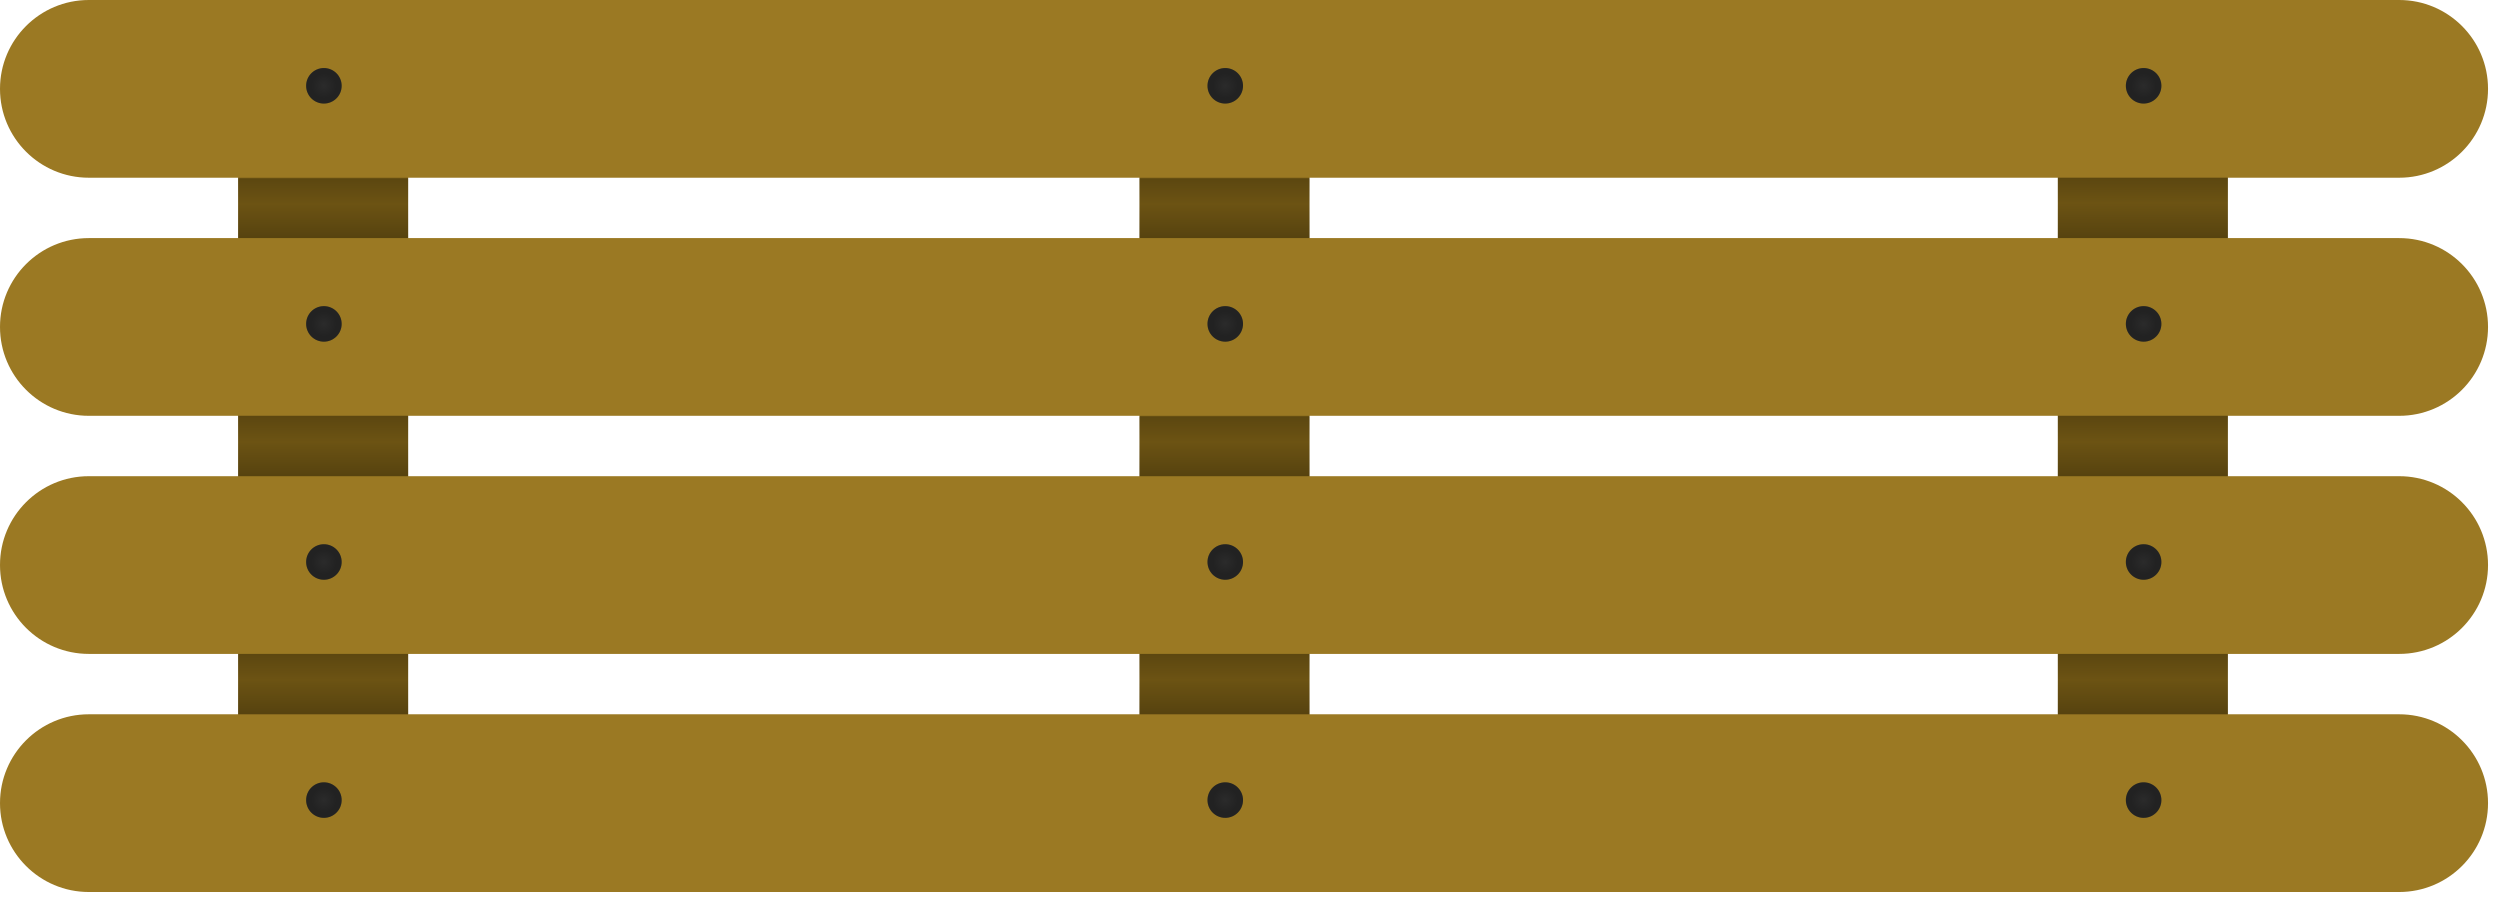
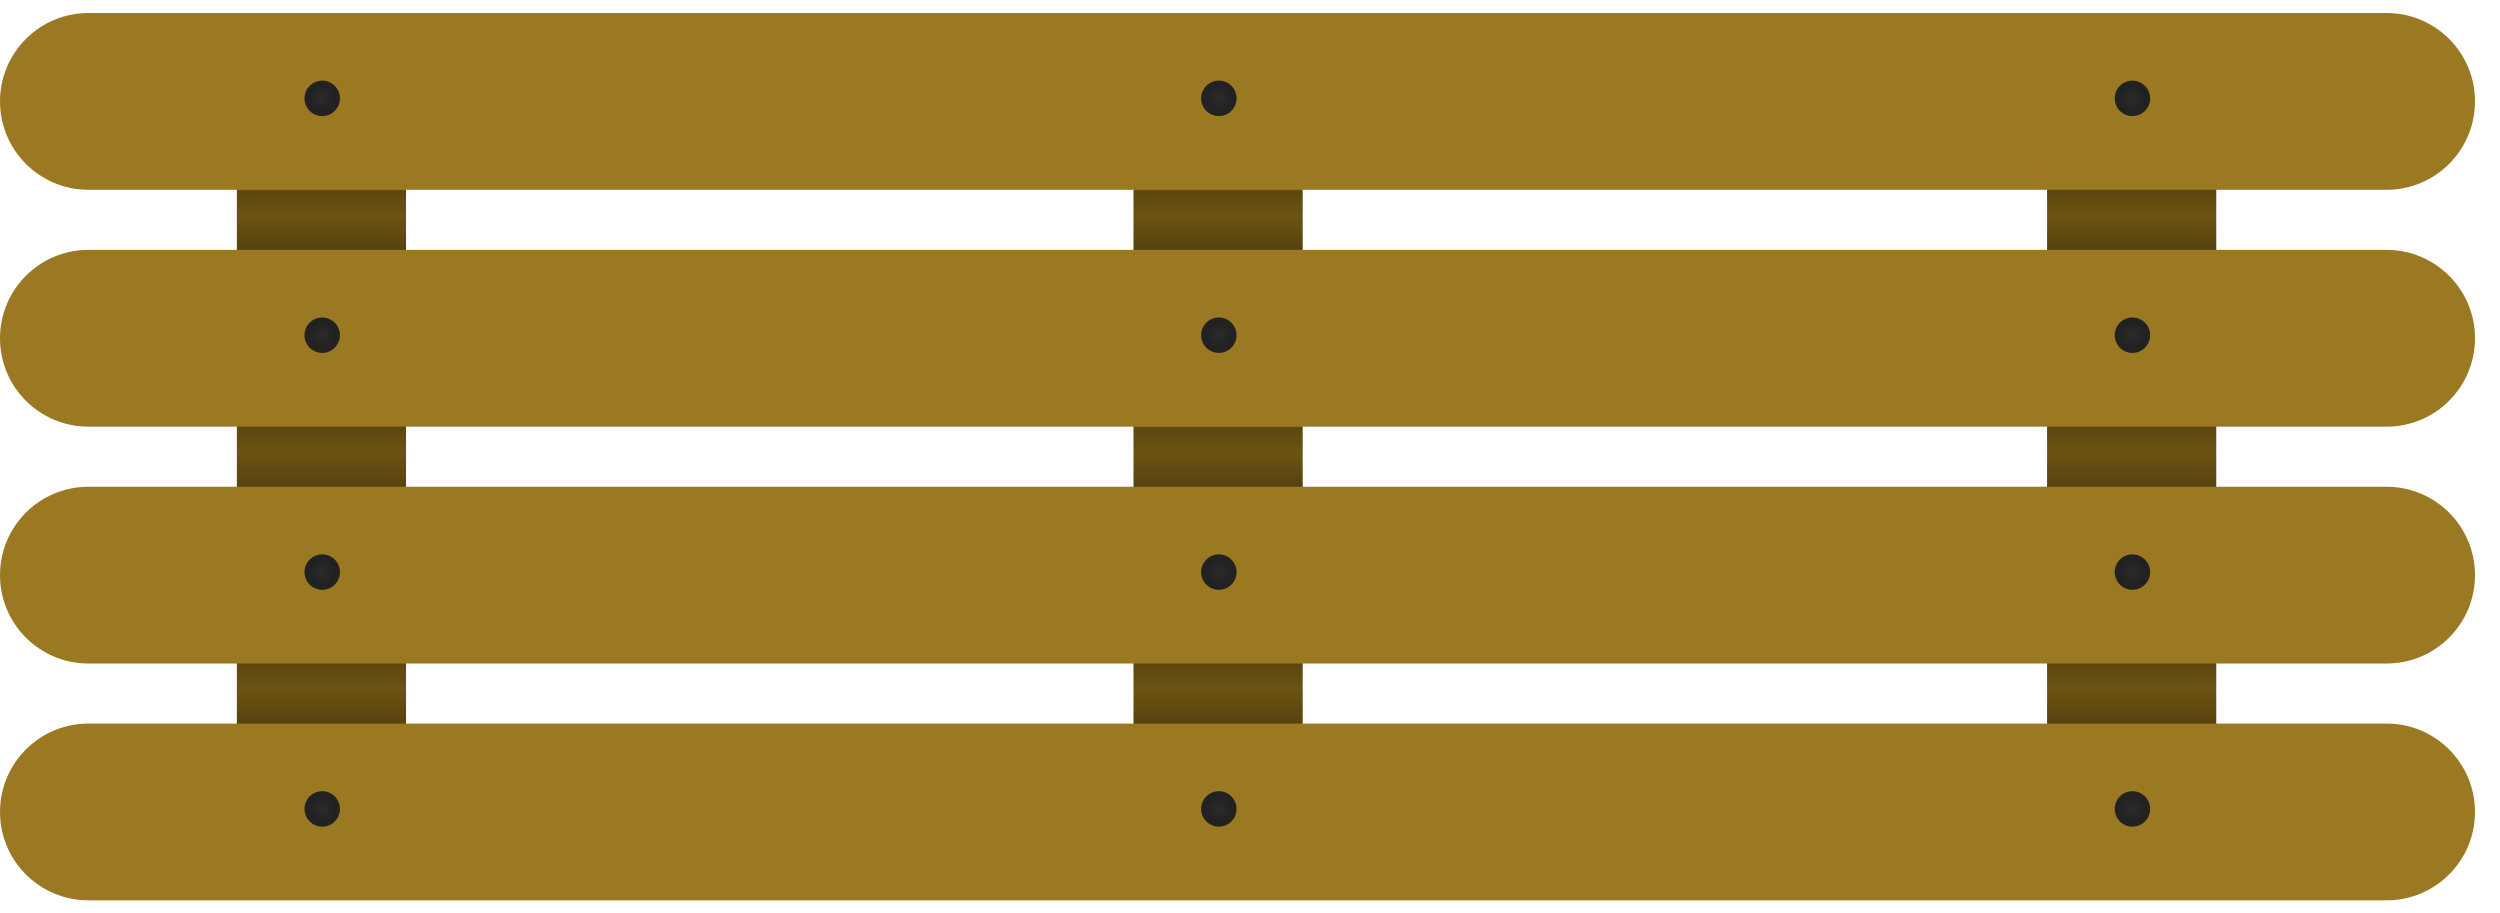
- <svg xmlns="http://www.w3.org/2000/svg" width="147" height="53" viewBox="0 0 147 53" fill="none">
-   <rect x="24" width="52" height="10" rx="5" transform="rotate(90 24 0)" fill="#6C5313" />
-   <rect x="77" width="52" height="10" rx="5" transform="rotate(90 77 0)" fill="#6C5313" />
-   <rect x="131" width="52" height="10" rx="5" transform="rotate(90 131 0)" fill="#6C5313" />
-   <rect width="146.296" height="10.45" rx="5.225" fill="#9B7923" />
-   <rect y="14" width="146.296" height="10.45" rx="5.225" fill="#9B7923" />
-   <rect y="28" width="146.296" height="10.45" rx="5.225" fill="#9B7923" />
-   <rect y="42" width="146.296" height="10.45" rx="5.225" fill="#9B7923" />
-   <path d="M14 10.5H24V14H14V10.5Z" fill="url(#paint0_linear_157_42)" fill-opacity="0.2" />
-   <path d="M14 24.445H24V28H14V24.445Z" fill="url(#paint1_linear_157_42)" fill-opacity="0.2" />
-   <path d="M14 38.445H24V42H14V38.445Z" fill="url(#paint2_linear_157_42)" fill-opacity="0.2" />
-   <path d="M67 38.445H77V42H67V38.445Z" fill="url(#paint3_linear_157_42)" fill-opacity="0.2" />
-   <path d="M121 38.445H131V42H121V38.445Z" fill="url(#paint4_linear_157_42)" fill-opacity="0.2" />
-   <path d="M121 24.445H131V28H121V24.445Z" fill="url(#paint5_linear_157_42)" fill-opacity="0.2" />
-   <path d="M121 10.445H131V14H121V10.445Z" fill="url(#paint6_linear_157_42)" fill-opacity="0.2" />
-   <path d="M67 24.5H77V28H67V24.5Z" fill="url(#paint7_linear_157_42)" fill-opacity="0.2" />
-   <path d="M67 10.5H77V14H67V10.5Z" fill="url(#paint8_linear_157_42)" fill-opacity="0.2" />
-   <circle cx="126.045" cy="5.045" r="1.045" fill="#2B2B2B" />
-   <circle cx="126.045" cy="5.045" r="1.045" fill="url(#paint9_radial_157_42)" fill-opacity="0.2" />
-   <circle cx="72.045" cy="5.045" r="1.045" fill="#2B2B2B" />
-   <circle cx="72.045" cy="5.045" r="1.045" fill="url(#paint10_radial_157_42)" fill-opacity="0.2" />
-   <circle cx="19.045" cy="5.045" r="1.045" fill="#2B2B2B" />
-   <circle cx="19.045" cy="5.045" r="1.045" fill="url(#paint11_radial_157_42)" fill-opacity="0.2" />
-   <circle cx="126.045" cy="19.045" r="1.045" fill="#2B2B2B" />
-   <circle cx="126.045" cy="19.045" r="1.045" fill="url(#paint12_radial_157_42)" fill-opacity="0.2" />
-   <circle cx="72.045" cy="19.045" r="1.045" fill="#2B2B2B" />
-   <circle cx="72.045" cy="19.045" r="1.045" fill="url(#paint13_radial_157_42)" fill-opacity="0.2" />
-   <circle cx="19.045" cy="19.045" r="1.045" fill="#2B2B2B" />
-   <circle cx="19.045" cy="19.045" r="1.045" fill="url(#paint14_radial_157_42)" fill-opacity="0.2" />
-   <circle cx="126.045" cy="33.045" r="1.045" fill="#2B2B2B" />
-   <circle cx="126.045" cy="33.045" r="1.045" fill="url(#paint15_radial_157_42)" fill-opacity="0.2" />
-   <circle cx="72.045" cy="33.045" r="1.045" fill="#2B2B2B" />
-   <circle cx="72.045" cy="33.045" r="1.045" fill="url(#paint16_radial_157_42)" fill-opacity="0.2" />
-   <circle cx="19.045" cy="33.045" r="1.045" fill="#2B2B2B" />
-   <circle cx="19.045" cy="33.045" r="1.045" fill="url(#paint17_radial_157_42)" fill-opacity="0.2" />
-   <circle cx="126.045" cy="47.045" r="1.045" fill="#2B2B2B" />
-   <circle cx="126.045" cy="47.045" r="1.045" fill="url(#paint18_radial_157_42)" fill-opacity="0.2" />
-   <circle cx="72.045" cy="47.045" r="1.045" fill="#2B2B2B" />
-   <circle cx="72.045" cy="47.045" r="1.045" fill="url(#paint19_radial_157_42)" fill-opacity="0.2" />
-   <circle cx="19.045" cy="47.045" r="1.045" fill="#2B2B2B" />
-   <circle cx="19.045" cy="47.045" r="1.045" fill="url(#paint20_radial_157_42)" fill-opacity="0.2" />
+ <svg xmlns="http://www.w3.org/2000/svg" width="63" height="23" viewBox="0 0 63 23" fill="none">
+   <rect x="10.232" y="0.328" width="22.169" height="4.263" rx="2.132" transform="rotate(90 10.2319 0.328125)" fill="#6C5313" />
+   <rect x="32.827" y="0.328" width="22.169" height="4.263" rx="2.132" transform="rotate(90 32.8274 0.328125)" fill="#6C5313" />
+   <rect x="55.849" y="0.328" width="22.169" height="4.263" rx="2.132" transform="rotate(90 55.8494 0.328125)" fill="#6C5313" />
+   <rect y="0.328" width="62.37" height="4.455" rx="2.228" fill="#9B7923" />
+   <rect y="6.297" width="62.37" height="4.455" rx="2.228" fill="#9B7923" />
+   <rect y="12.266" width="62.37" height="4.455" rx="2.228" fill="#9B7923" />
+   <rect y="18.234" width="62.37" height="4.455" rx="2.228" fill="#9B7923" />
+   <path d="M5.969 4.805H10.232V6.297H5.969V4.805Z" fill="url(#paint0_linear_270_4607)" fill-opacity="0.2" />
+   <path d="M5.969 10.75H10.232V12.265H5.969V10.75Z" fill="url(#paint1_linear_270_4607)" fill-opacity="0.2" />
+   <path d="M5.969 16.719H10.232V18.234H5.969V16.719Z" fill="url(#paint2_linear_270_4607)" fill-opacity="0.2" />
+   <path d="M28.564 16.719H32.827V18.234H28.564V16.719Z" fill="url(#paint3_linear_270_4607)" fill-opacity="0.2" />
+   <path d="M51.586 16.719H55.849V18.234H51.586V16.719Z" fill="url(#paint4_linear_270_4607)" fill-opacity="0.2" />
+   <path d="M51.586 10.75H55.849V12.265H51.586V10.75Z" fill="url(#paint5_linear_270_4607)" fill-opacity="0.2" />
+   <path d="M51.586 4.781H55.849V6.297H51.586V4.781Z" fill="url(#paint6_linear_270_4607)" fill-opacity="0.2" />
+   <path d="M28.564 10.773H32.827V12.266H28.564V10.773Z" fill="url(#paint7_linear_270_4607)" fill-opacity="0.2" />
+   <path d="M28.564 4.805H32.827V6.297H28.564V4.805Z" fill="url(#paint8_linear_270_4607)" fill-opacity="0.2" />
+   <circle cx="53.737" cy="2.479" r="0.446" fill="#2B2B2B" />
+   <circle cx="53.737" cy="2.479" r="0.446" fill="url(#paint9_radial_270_4607)" fill-opacity="0.2" />
+   <circle cx="30.715" cy="2.479" r="0.446" fill="#2B2B2B" />
+   <circle cx="30.715" cy="2.479" r="0.446" fill="url(#paint10_radial_270_4607)" fill-opacity="0.2" />
+   <circle cx="8.12" cy="2.479" r="0.446" fill="#2B2B2B" />
+   <circle cx="8.12" cy="2.479" r="0.446" fill="url(#paint11_radial_270_4607)" fill-opacity="0.2" />
+   <circle cx="53.737" cy="8.447" r="0.446" fill="#2B2B2B" />
+   <circle cx="53.737" cy="8.447" r="0.446" fill="url(#paint12_radial_270_4607)" fill-opacity="0.2" />
+   <circle cx="30.715" cy="8.447" r="0.446" fill="#2B2B2B" />
+   <circle cx="30.715" cy="8.447" r="0.446" fill="url(#paint13_radial_270_4607)" fill-opacity="0.2" />
+   <circle cx="8.12" cy="8.447" r="0.446" fill="#2B2B2B" />
+   <circle cx="8.12" cy="8.447" r="0.446" fill="url(#paint14_radial_270_4607)" fill-opacity="0.2" />
+   <circle cx="53.737" cy="14.417" r="0.446" fill="#2B2B2B" />
+   <circle cx="53.737" cy="14.417" r="0.446" fill="url(#paint15_radial_270_4607)" fill-opacity="0.2" />
+   <circle cx="30.715" cy="14.417" r="0.446" fill="#2B2B2B" />
+   <circle cx="30.715" cy="14.417" r="0.446" fill="url(#paint16_radial_270_4607)" fill-opacity="0.2" />
+   <circle cx="8.12" cy="14.417" r="0.446" fill="#2B2B2B" />
+   <circle cx="8.12" cy="14.417" r="0.446" fill="url(#paint17_radial_270_4607)" fill-opacity="0.2" />
+   <circle cx="53.737" cy="20.385" r="0.446" fill="#2B2B2B" />
+   <circle cx="53.737" cy="20.385" r="0.446" fill="url(#paint18_radial_270_4607)" fill-opacity="0.2" />
+   <circle cx="30.715" cy="20.385" r="0.446" fill="#2B2B2B" />
+   <circle cx="30.715" cy="20.385" r="0.446" fill="url(#paint19_radial_270_4607)" fill-opacity="0.2" />
+   <circle cx="8.12" cy="20.385" r="0.446" fill="#2B2B2B" />
+   <circle cx="8.12" cy="20.385" r="0.446" fill="url(#paint20_radial_270_4607)" fill-opacity="0.2" />
  <defs>
-     <linearGradient id="paint0_linear_157_42" x1="19.225" y1="10" x2="19.225" y2="14" gradientUnits="userSpaceOnUse">
+     <linearGradient id="paint0_linear_270_4607" x1="8.196" y1="4.592" x2="8.196" y2="6.297" gradientUnits="userSpaceOnUse">
      <stop />
      <stop offset="0.498" stop-opacity="0" />
      <stop offset="1" />
    </linearGradient>
-     <linearGradient id="paint1_linear_157_42" x1="19.225" y1="23.938" x2="19.225" y2="28" gradientUnits="userSpaceOnUse">
+     <linearGradient id="paint1_linear_270_4607" x1="8.196" y1="10.534" x2="8.196" y2="12.265" gradientUnits="userSpaceOnUse">
      <stop />
      <stop offset="0.498" stop-opacity="0" />
      <stop offset="1" />
    </linearGradient>
-     <linearGradient id="paint2_linear_157_42" x1="19.225" y1="37.938" x2="19.225" y2="42" gradientUnits="userSpaceOnUse">
+     <linearGradient id="paint2_linear_270_4607" x1="8.196" y1="16.502" x2="8.196" y2="18.234" gradientUnits="userSpaceOnUse">
      <stop />
      <stop offset="0.498" stop-opacity="0" />
      <stop offset="1" />
    </linearGradient>
-     <linearGradient id="paint3_linear_157_42" x1="72.225" y1="37.938" x2="72.225" y2="42" gradientUnits="userSpaceOnUse">
+     <linearGradient id="paint3_linear_270_4607" x1="30.791" y1="16.502" x2="30.791" y2="18.234" gradientUnits="userSpaceOnUse">
      <stop />
      <stop offset="0.498" stop-opacity="0" />
      <stop offset="1" />
    </linearGradient>
-     <linearGradient id="paint4_linear_157_42" x1="126.225" y1="37.938" x2="126.225" y2="42" gradientUnits="userSpaceOnUse">
+     <linearGradient id="paint4_linear_270_4607" x1="53.813" y1="16.502" x2="53.813" y2="18.234" gradientUnits="userSpaceOnUse">
      <stop />
      <stop offset="0.498" stop-opacity="0" />
      <stop offset="1" />
    </linearGradient>
-     <linearGradient id="paint5_linear_157_42" x1="126.225" y1="23.938" x2="126.225" y2="28" gradientUnits="userSpaceOnUse">
+     <linearGradient id="paint5_linear_270_4607" x1="53.813" y1="10.534" x2="53.813" y2="12.265" gradientUnits="userSpaceOnUse">
      <stop />
      <stop offset="0.498" stop-opacity="0" />
      <stop offset="1" />
    </linearGradient>
-     <linearGradient id="paint6_linear_157_42" x1="126.225" y1="9.938" x2="126.225" y2="14" gradientUnits="userSpaceOnUse">
+     <linearGradient id="paint6_linear_270_4607" x1="53.813" y1="4.565" x2="53.813" y2="6.297" gradientUnits="userSpaceOnUse">
      <stop />
      <stop offset="0.498" stop-opacity="0" />
      <stop offset="1" />
    </linearGradient>
-     <linearGradient id="paint7_linear_157_42" x1="72.225" y1="24" x2="72.225" y2="28" gradientUnits="userSpaceOnUse">
+     <linearGradient id="paint7_linear_270_4607" x1="30.791" y1="10.56" x2="30.791" y2="12.266" gradientUnits="userSpaceOnUse">
      <stop />
      <stop offset="0.498" stop-opacity="0" />
      <stop offset="1" />
    </linearGradient>
-     <linearGradient id="paint8_linear_157_42" x1="72.225" y1="10" x2="72.225" y2="14" gradientUnits="userSpaceOnUse">
+     <linearGradient id="paint8_linear_270_4607" x1="30.791" y1="4.592" x2="30.791" y2="6.297" gradientUnits="userSpaceOnUse">
      <stop />
      <stop offset="0.498" stop-opacity="0" />
      <stop offset="1" />
    </linearGradient>
-     <radialGradient id="paint9_radial_157_42" cx="0" cy="0" r="1" gradientUnits="userSpaceOnUse" gradientTransform="translate(126.045 5.04497) rotate(90) scale(0.696647)">
+     <radialGradient id="paint9_radial_270_4607" cx="0" cy="0" r="1" gradientUnits="userSpaceOnUse" gradientTransform="translate(53.7368 2.47919) rotate(90) scale(0.297002)">
      <stop stop-opacity="0" />
      <stop offset="1" />
    </radialGradient>
-     <radialGradient id="paint10_radial_157_42" cx="0" cy="0" r="1" gradientUnits="userSpaceOnUse" gradientTransform="translate(72.045 5.04497) rotate(90) scale(0.696647)">
+     <radialGradient id="paint10_radial_270_4607" cx="0" cy="0" r="1" gradientUnits="userSpaceOnUse" gradientTransform="translate(30.715 2.47919) rotate(90) scale(0.297002)">
      <stop stop-opacity="0" />
      <stop offset="1" />
    </radialGradient>
-     <radialGradient id="paint11_radial_157_42" cx="0" cy="0" r="1" gradientUnits="userSpaceOnUse" gradientTransform="translate(19.045 5.04497) rotate(90) scale(0.696647)">
+     <radialGradient id="paint11_radial_270_4607" cx="0" cy="0" r="1" gradientUnits="userSpaceOnUse" gradientTransform="translate(8.11957 2.47919) rotate(90) scale(0.297002)">
      <stop stop-opacity="0" />
      <stop offset="1" />
    </radialGradient>
-     <radialGradient id="paint12_radial_157_42" cx="0" cy="0" r="1" gradientUnits="userSpaceOnUse" gradientTransform="translate(126.045 19.045) rotate(90) scale(0.696647)">
+     <radialGradient id="paint12_radial_270_4607" cx="0" cy="0" r="1" gradientUnits="userSpaceOnUse" gradientTransform="translate(53.7368 8.44746) rotate(90) scale(0.297002)">
      <stop stop-opacity="0" />
      <stop offset="1" />
    </radialGradient>
-     <radialGradient id="paint13_radial_157_42" cx="0" cy="0" r="1" gradientUnits="userSpaceOnUse" gradientTransform="translate(72.045 19.045) rotate(90) scale(0.696647)">
+     <radialGradient id="paint13_radial_270_4607" cx="0" cy="0" r="1" gradientUnits="userSpaceOnUse" gradientTransform="translate(30.715 8.44746) rotate(90) scale(0.297002)">
      <stop stop-opacity="0" />
      <stop offset="1" />
    </radialGradient>
-     <radialGradient id="paint14_radial_157_42" cx="0" cy="0" r="1" gradientUnits="userSpaceOnUse" gradientTransform="translate(19.045 19.045) rotate(90) scale(0.696647)">
+     <radialGradient id="paint14_radial_270_4607" cx="0" cy="0" r="1" gradientUnits="userSpaceOnUse" gradientTransform="translate(8.11957 8.44746) rotate(90) scale(0.297002)">
      <stop stop-opacity="0" />
      <stop offset="1" />
    </radialGradient>
-     <radialGradient id="paint15_radial_157_42" cx="0" cy="0" r="1" gradientUnits="userSpaceOnUse" gradientTransform="translate(126.045 33.045) rotate(90) scale(0.696647)">
+     <radialGradient id="paint15_radial_270_4607" cx="0" cy="0" r="1" gradientUnits="userSpaceOnUse" gradientTransform="translate(53.7368 14.4167) rotate(90) scale(0.297002)">
      <stop stop-opacity="0" />
      <stop offset="1" />
    </radialGradient>
-     <radialGradient id="paint16_radial_157_42" cx="0" cy="0" r="1" gradientUnits="userSpaceOnUse" gradientTransform="translate(72.045 33.045) rotate(90) scale(0.696647)">
+     <radialGradient id="paint16_radial_270_4607" cx="0" cy="0" r="1" gradientUnits="userSpaceOnUse" gradientTransform="translate(30.715 14.4167) rotate(90) scale(0.297002)">
      <stop stop-opacity="0" />
      <stop offset="1" />
    </radialGradient>
-     <radialGradient id="paint17_radial_157_42" cx="0" cy="0" r="1" gradientUnits="userSpaceOnUse" gradientTransform="translate(19.045 33.045) rotate(90) scale(0.696647)">
+     <radialGradient id="paint17_radial_270_4607" cx="0" cy="0" r="1" gradientUnits="userSpaceOnUse" gradientTransform="translate(8.11957 14.4167) rotate(90) scale(0.297002)">
      <stop stop-opacity="0" />
      <stop offset="1" />
    </radialGradient>
-     <radialGradient id="paint18_radial_157_42" cx="0" cy="0" r="1" gradientUnits="userSpaceOnUse" gradientTransform="translate(126.045 47.045) rotate(90) scale(0.696647)">
+     <radialGradient id="paint18_radial_270_4607" cx="0" cy="0" r="1" gradientUnits="userSpaceOnUse" gradientTransform="translate(53.7368 20.385) rotate(90) scale(0.297002)">
      <stop stop-opacity="0" />
      <stop offset="1" />
    </radialGradient>
-     <radialGradient id="paint19_radial_157_42" cx="0" cy="0" r="1" gradientUnits="userSpaceOnUse" gradientTransform="translate(72.045 47.045) rotate(90) scale(0.696647)">
+     <radialGradient id="paint19_radial_270_4607" cx="0" cy="0" r="1" gradientUnits="userSpaceOnUse" gradientTransform="translate(30.715 20.385) rotate(90) scale(0.297002)">
      <stop stop-opacity="0" />
      <stop offset="1" />
    </radialGradient>
-     <radialGradient id="paint20_radial_157_42" cx="0" cy="0" r="1" gradientUnits="userSpaceOnUse" gradientTransform="translate(19.045 47.045) rotate(90) scale(0.696647)">
+     <radialGradient id="paint20_radial_270_4607" cx="0" cy="0" r="1" gradientUnits="userSpaceOnUse" gradientTransform="translate(8.11957 20.385) rotate(90) scale(0.297002)">
      <stop stop-opacity="0" />
      <stop offset="1" />
    </radialGradient>
  </defs>
</svg>
